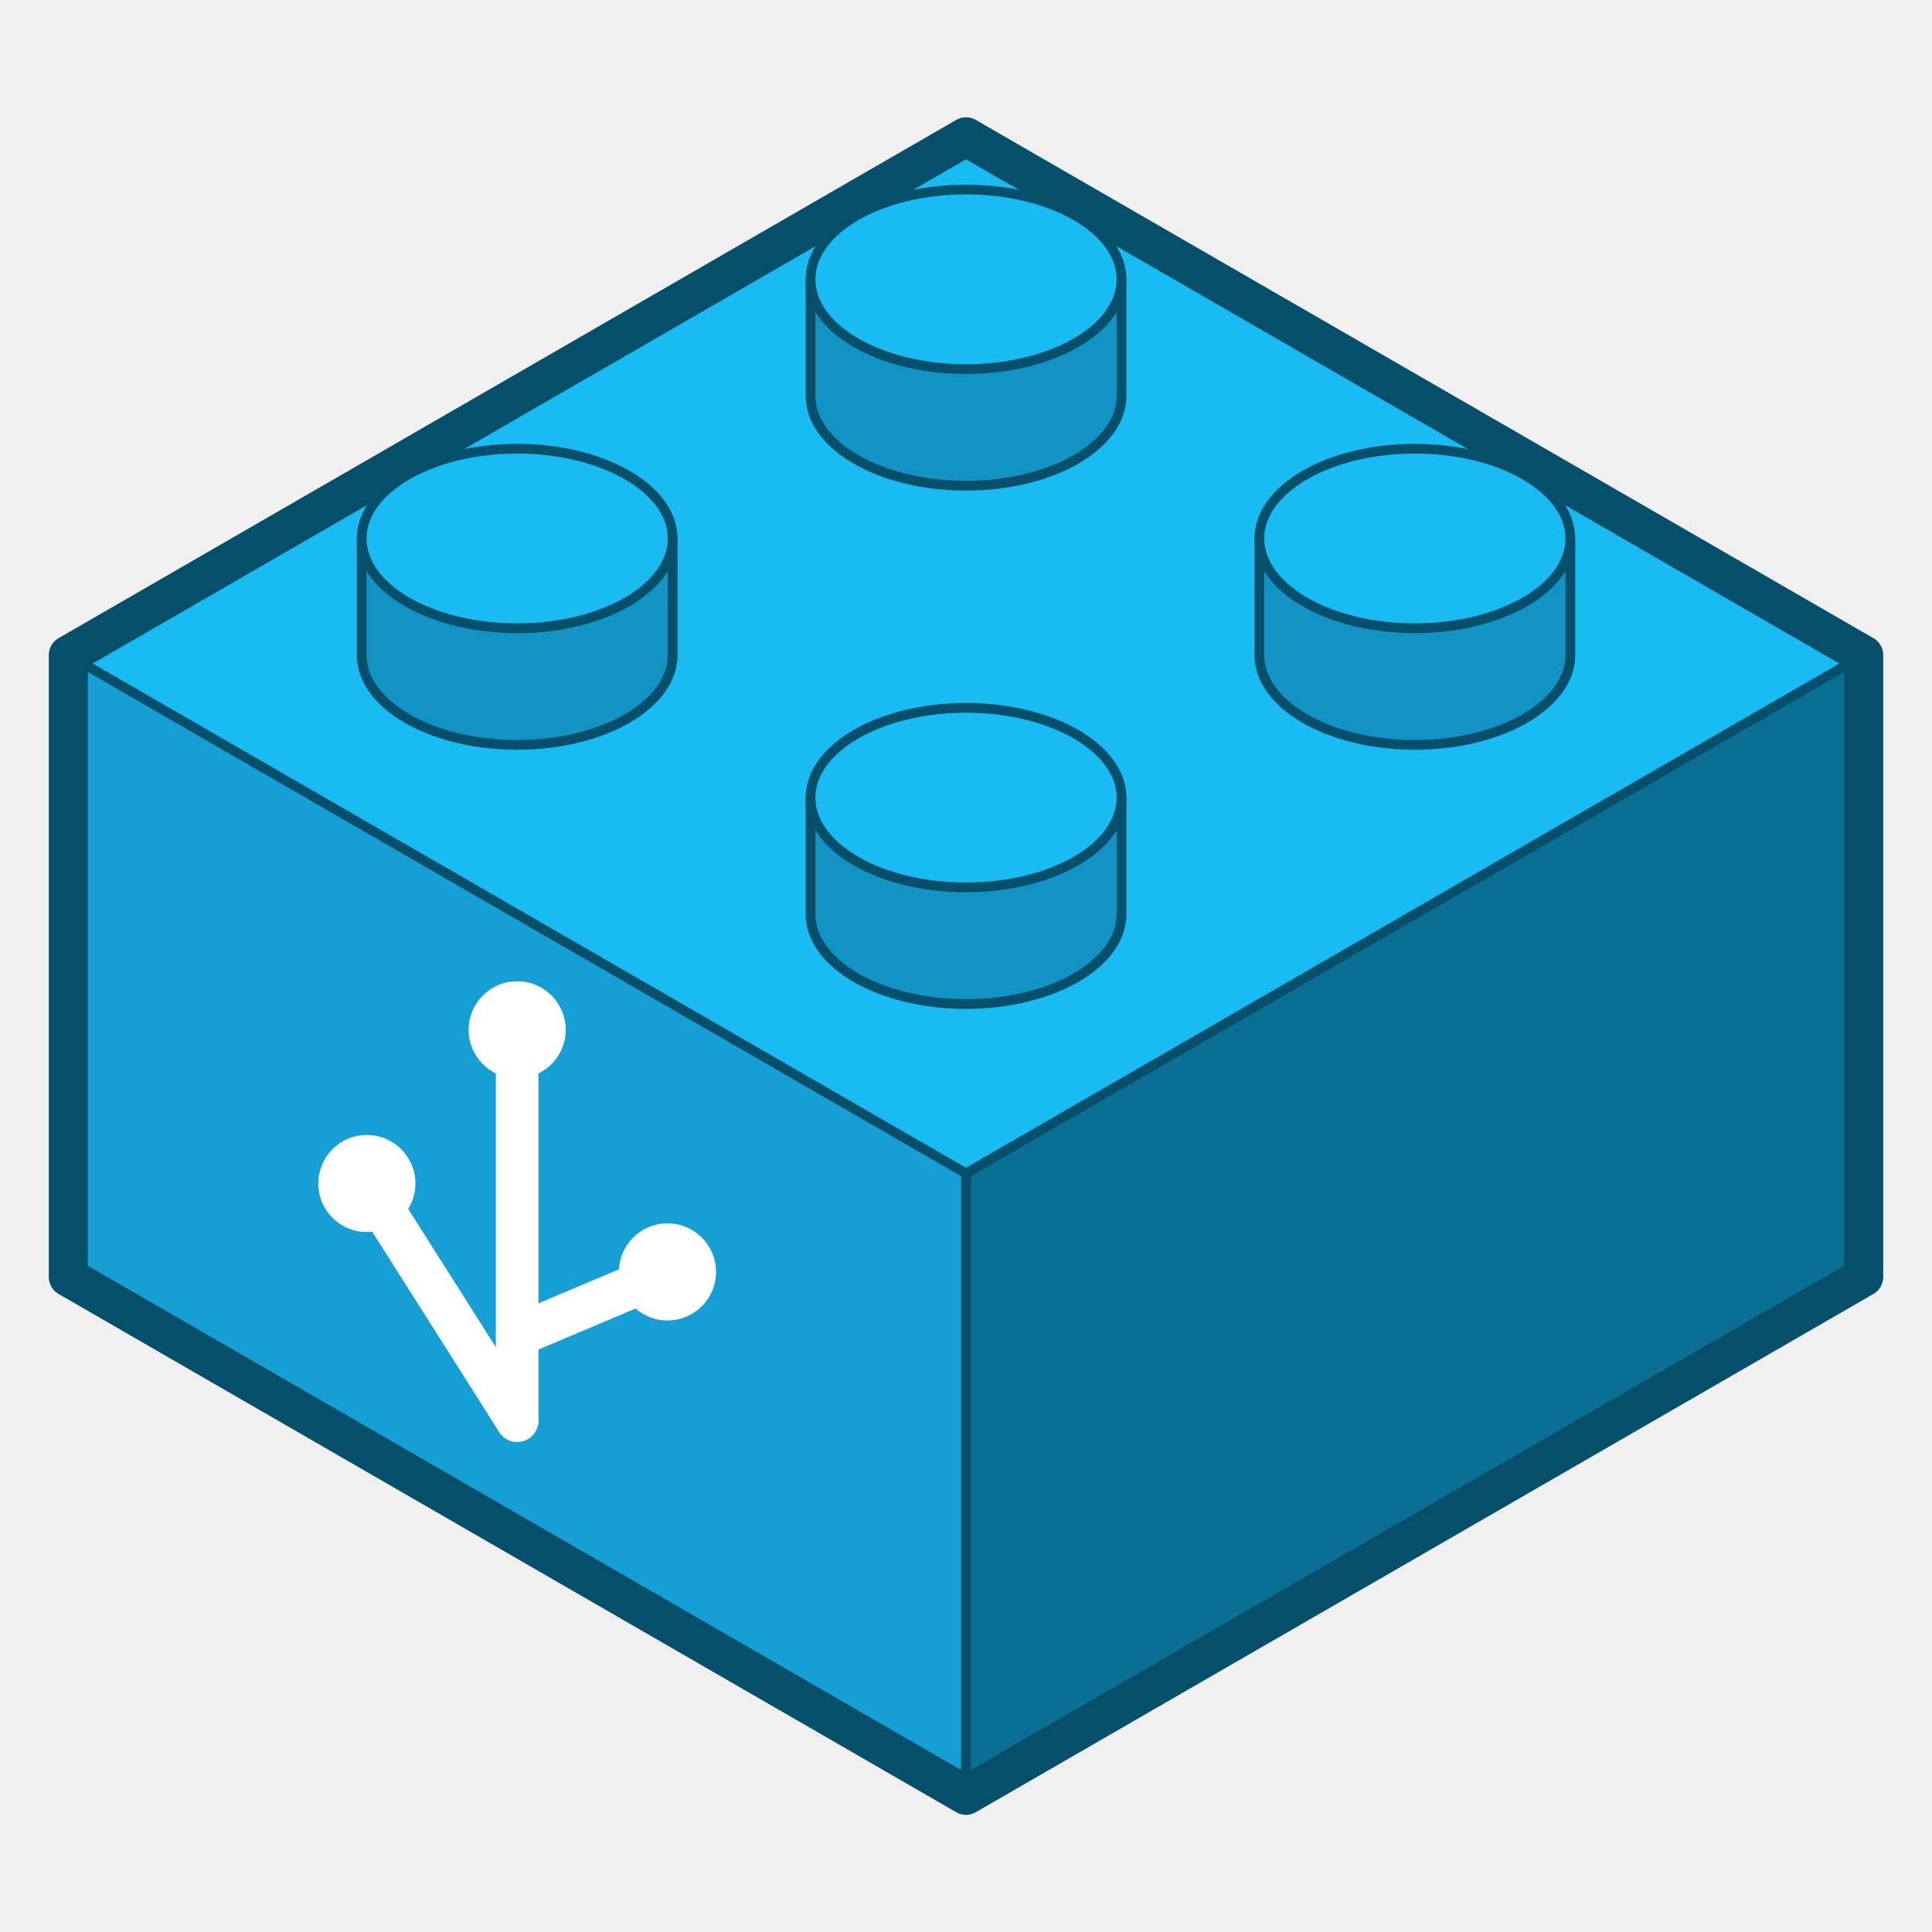
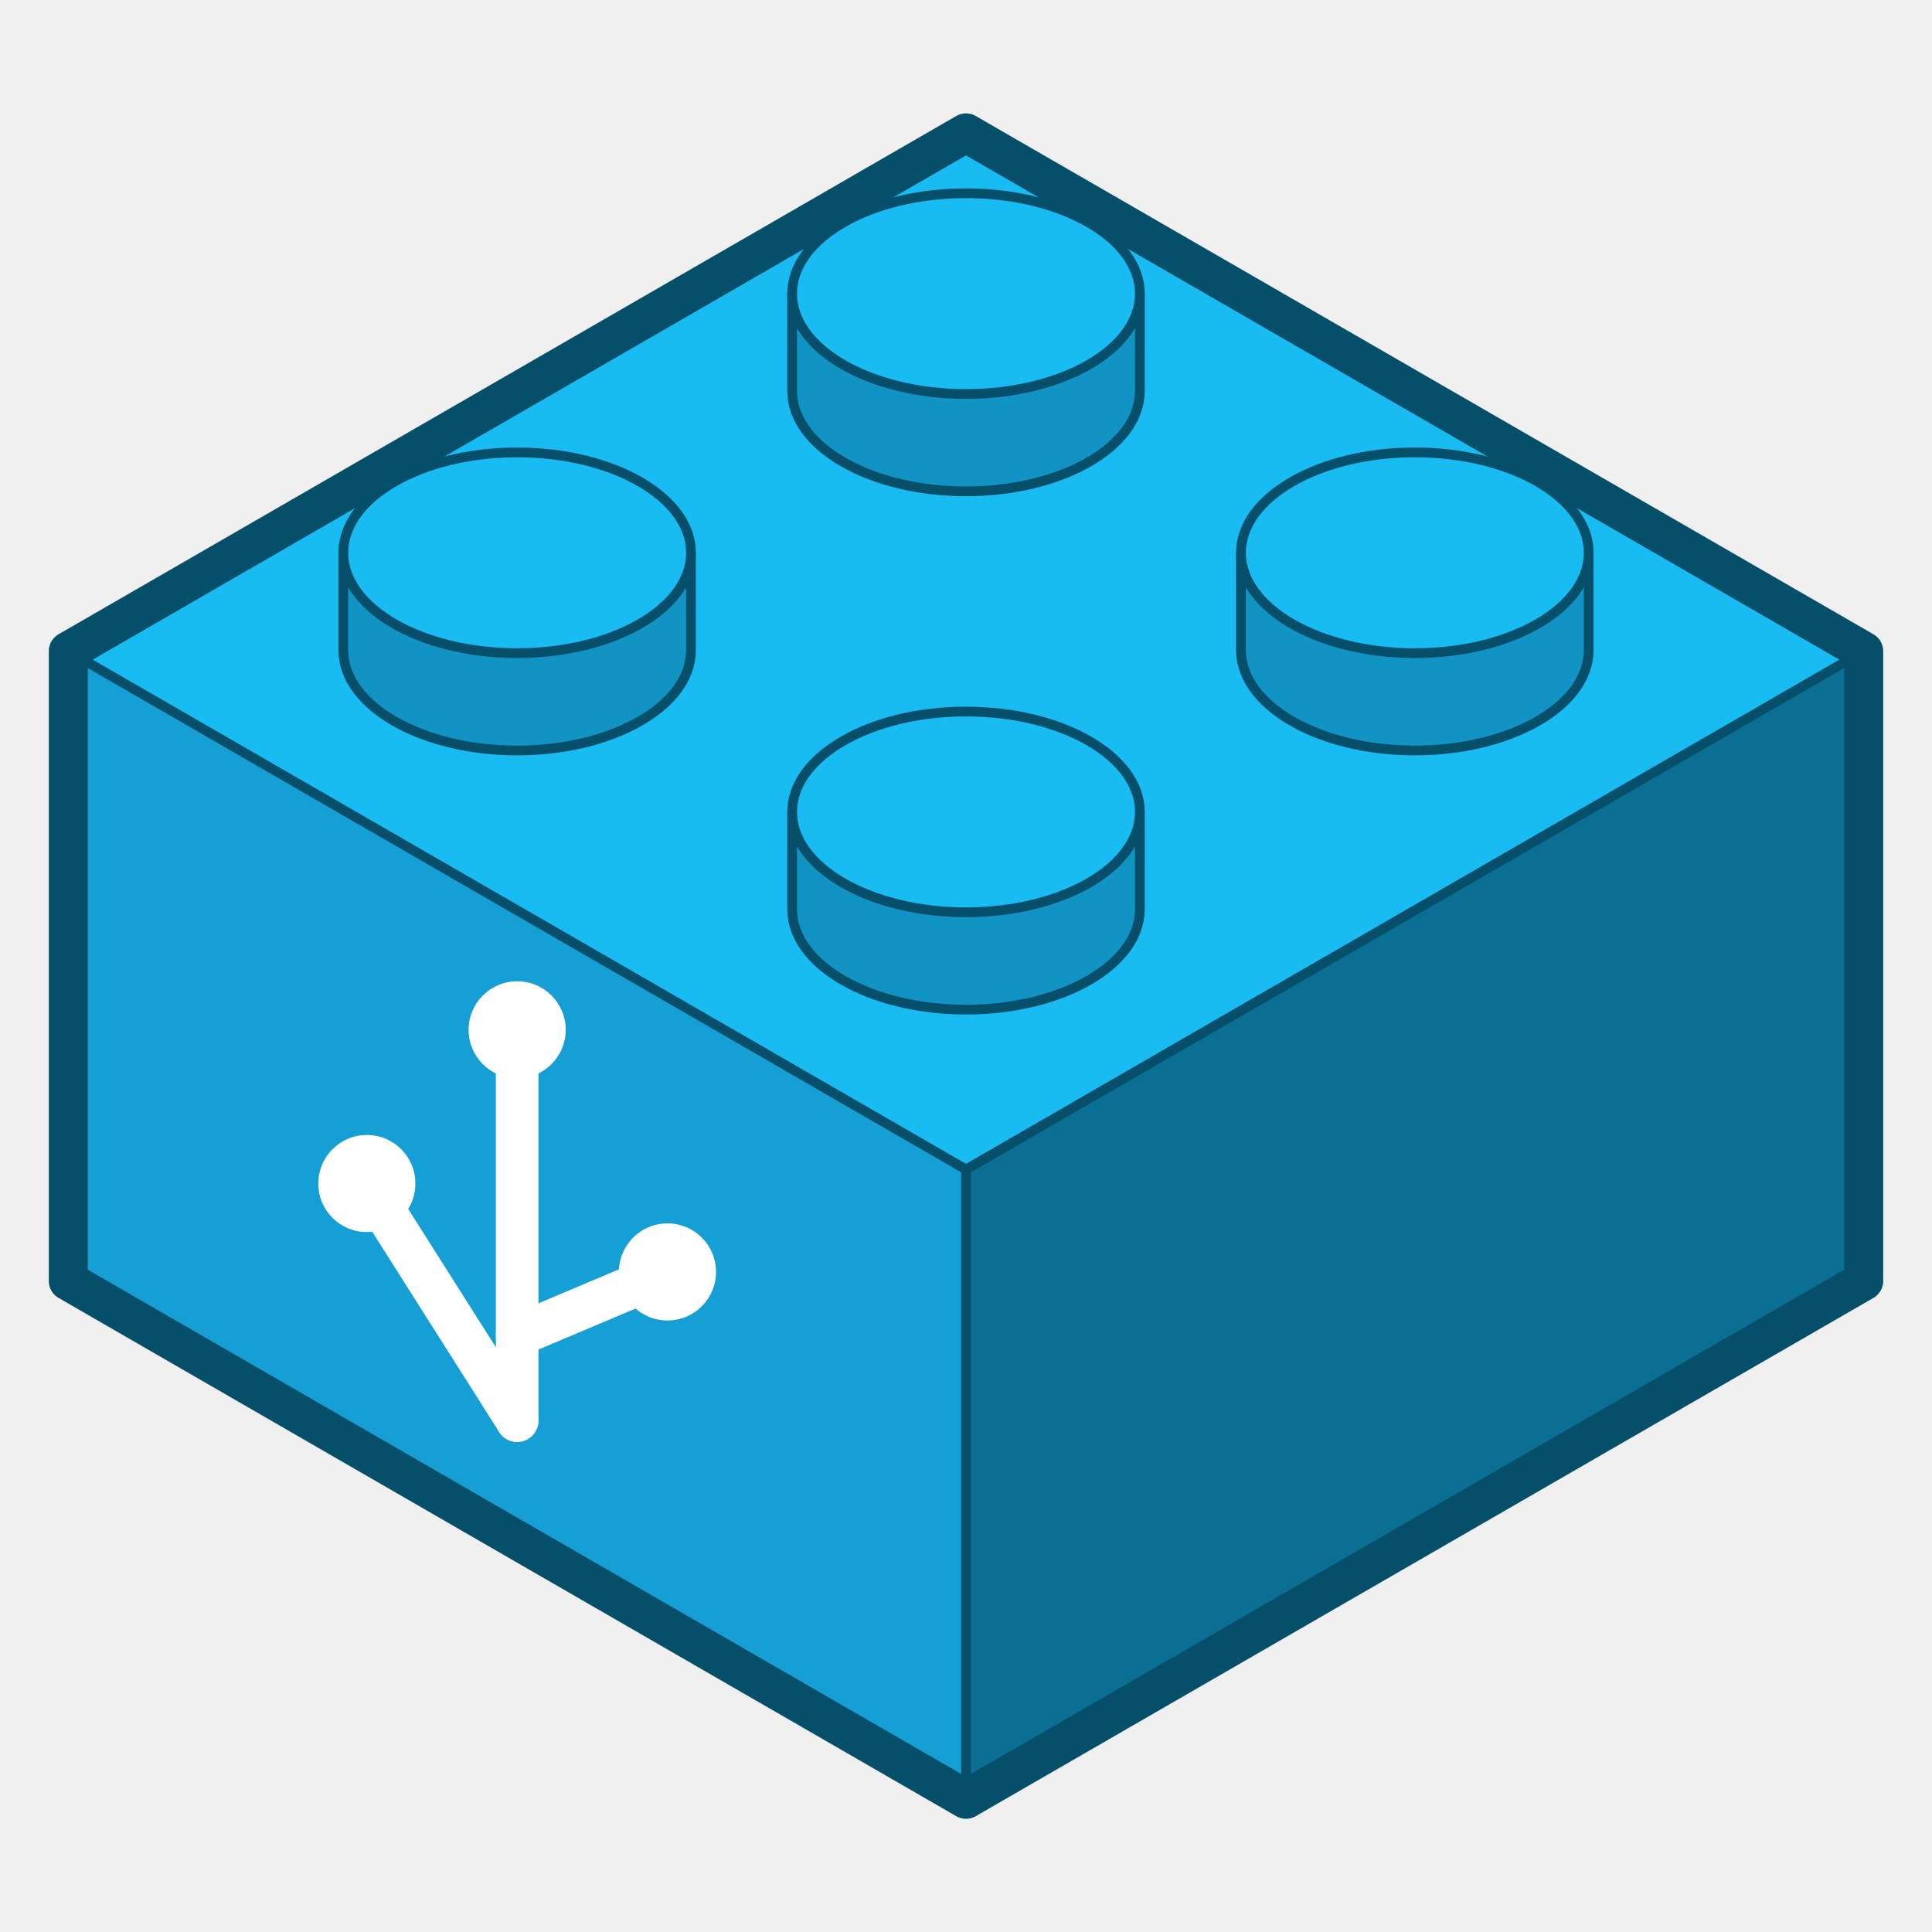
- <svg xmlns="http://www.w3.org/2000/svg" viewBox="0.50 0.99 99.00 99.00">
-   <polygon points="4.000,34.558 50.000,61.116 50.000,92.986 4.000,66.428" fill="#159FD4" />
-   <polygon points="50.000,61.116 96.000,34.558 96.000,66.428 50.000,92.986" fill="#0B6E93" />
+ <svg xmlns="http://www.w3.org/2000/svg" viewBox="0.50 1.19 99.00 99.00">
+   <polygon points="4.000,34.558 50.000,61.116 50.000,93.389 4.000,66.831" fill="#159FD4" />
+   <polygon points="50.000,61.116 96.000,34.558 96.000,66.831 50.000,93.389" fill="#0B6E93" />
  <polygon points="50.000,8.000 96.000,34.558 50.000,61.116 4.000,34.558" fill="#18BCF2" />
  <g stroke="#064F6B" stroke-width="0.5" fill="none" stroke-linecap="round">
    <path d="M4.000,34.558 L50.000,61.116 L96.000,34.558" />
-     <path d="M50.000,61.116 L50.000,92.986" />
+     <path d="M50.000,61.116 L50.000,93.389" />
  </g>
-   <polygon points="50.000,8.000 96.000,34.558 96.000,66.428 50.000,92.986 4.000,66.428 4.000,34.558" fill="none" stroke="#064F6B" stroke-width="2.0" stroke-linejoin="round" />
+   <polygon points="50.000,8.000 96.000,34.558 96.000,66.831 50.000,93.389 4.000,66.831 4.000,34.558" fill="none" stroke="#064F6B" stroke-width="2.0" stroke-linejoin="round" />
  <g stroke="#064F6B" stroke-width="0.5" stroke-linejoin="round">
-     <path fill="#1193C4" d="M42.033,15.303 v5.976 a7.967,4.600 0 0 0 15.935,0 v-5.976 z" />
-     <ellipse fill="#18BCF2" cx="50.000" cy="15.303" rx="7.967" ry="4.600" />
+     <path fill="#1193C4" d="M41.091,16.236 v5.043 a8.909,5.143 0 0 0 17.817,0 v-5.043 z" />
+     <ellipse fill="#18BCF2" cx="50.000" cy="16.236" rx="8.909" ry="5.143" />
  </g>
  <g stroke="#064F6B" stroke-width="0.5" stroke-linejoin="round">
-     <path fill="#1193C4" d="M19.033,28.583 v5.976 a7.967,4.600 0 0 0 15.935,0 v-5.976 z" />
-     <ellipse fill="#18BCF2" cx="27.000" cy="28.583" rx="7.967" ry="4.600" />
+     <path fill="#1193C4" d="M18.091,29.515 v5.043 a8.909,5.143 0 0 0 17.817,0 v-5.043 z" />
+     <ellipse fill="#18BCF2" cx="27.000" cy="29.515" rx="8.909" ry="5.143" />
  </g>
  <g stroke="#064F6B" stroke-width="0.5" stroke-linejoin="round">
-     <path fill="#1193C4" d="M65.033,28.583 v5.976 a7.967,4.600 0 0 0 15.935,0 v-5.976 z" />
-     <ellipse fill="#18BCF2" cx="73.000" cy="28.583" rx="7.967" ry="4.600" />
+     <path fill="#1193C4" d="M64.091,29.515 v5.043 a8.909,5.143 0 0 0 17.817,0 v-5.043 z" />
+     <ellipse fill="#18BCF2" cx="73.000" cy="29.515" rx="8.909" ry="5.143" />
  </g>
  <g stroke="#064F6B" stroke-width="0.5" stroke-linejoin="round">
-     <path fill="#1193C4" d="M42.033,41.862 v5.976 a7.967,4.600 0 0 0 15.935,0 v-5.976 z" />
-     <ellipse fill="#18BCF2" cx="50.000" cy="41.862" rx="7.967" ry="4.600" />
+     <path fill="#1193C4" d="M41.091,42.794 v5.043 a8.909,5.143 0 0 0 17.817,0 v-5.043 z" />
+     <ellipse fill="#18BCF2" cx="50.000" cy="42.794" rx="8.909" ry="5.143" />
  </g>
-   <g transform="translate(11.596,34.113) scale(0.12837)">
+   <g transform="translate(11.596,34.314) scale(0.12837)">
    <g stroke="#FFFFFF" stroke-width="17.0" stroke-linecap="round" fill="none">
      <line x1="120.00" y1="153.05" x2="120.00" y2="309.04" />
      <line x1="60.00" y1="214.40" x2="120.00" y2="309.04" />
      <line x1="180.00" y1="249.69" x2="120.00" y2="275.05" />
    </g>
    <g fill="#FFFFFF">
      <circle cx="120.00" cy="153.05" r="19.38" />
      <circle cx="60.00" cy="214.40" r="19.38" />
      <circle cx="180.00" cy="249.69" r="19.38" />
    </g>
  </g>
</svg>
